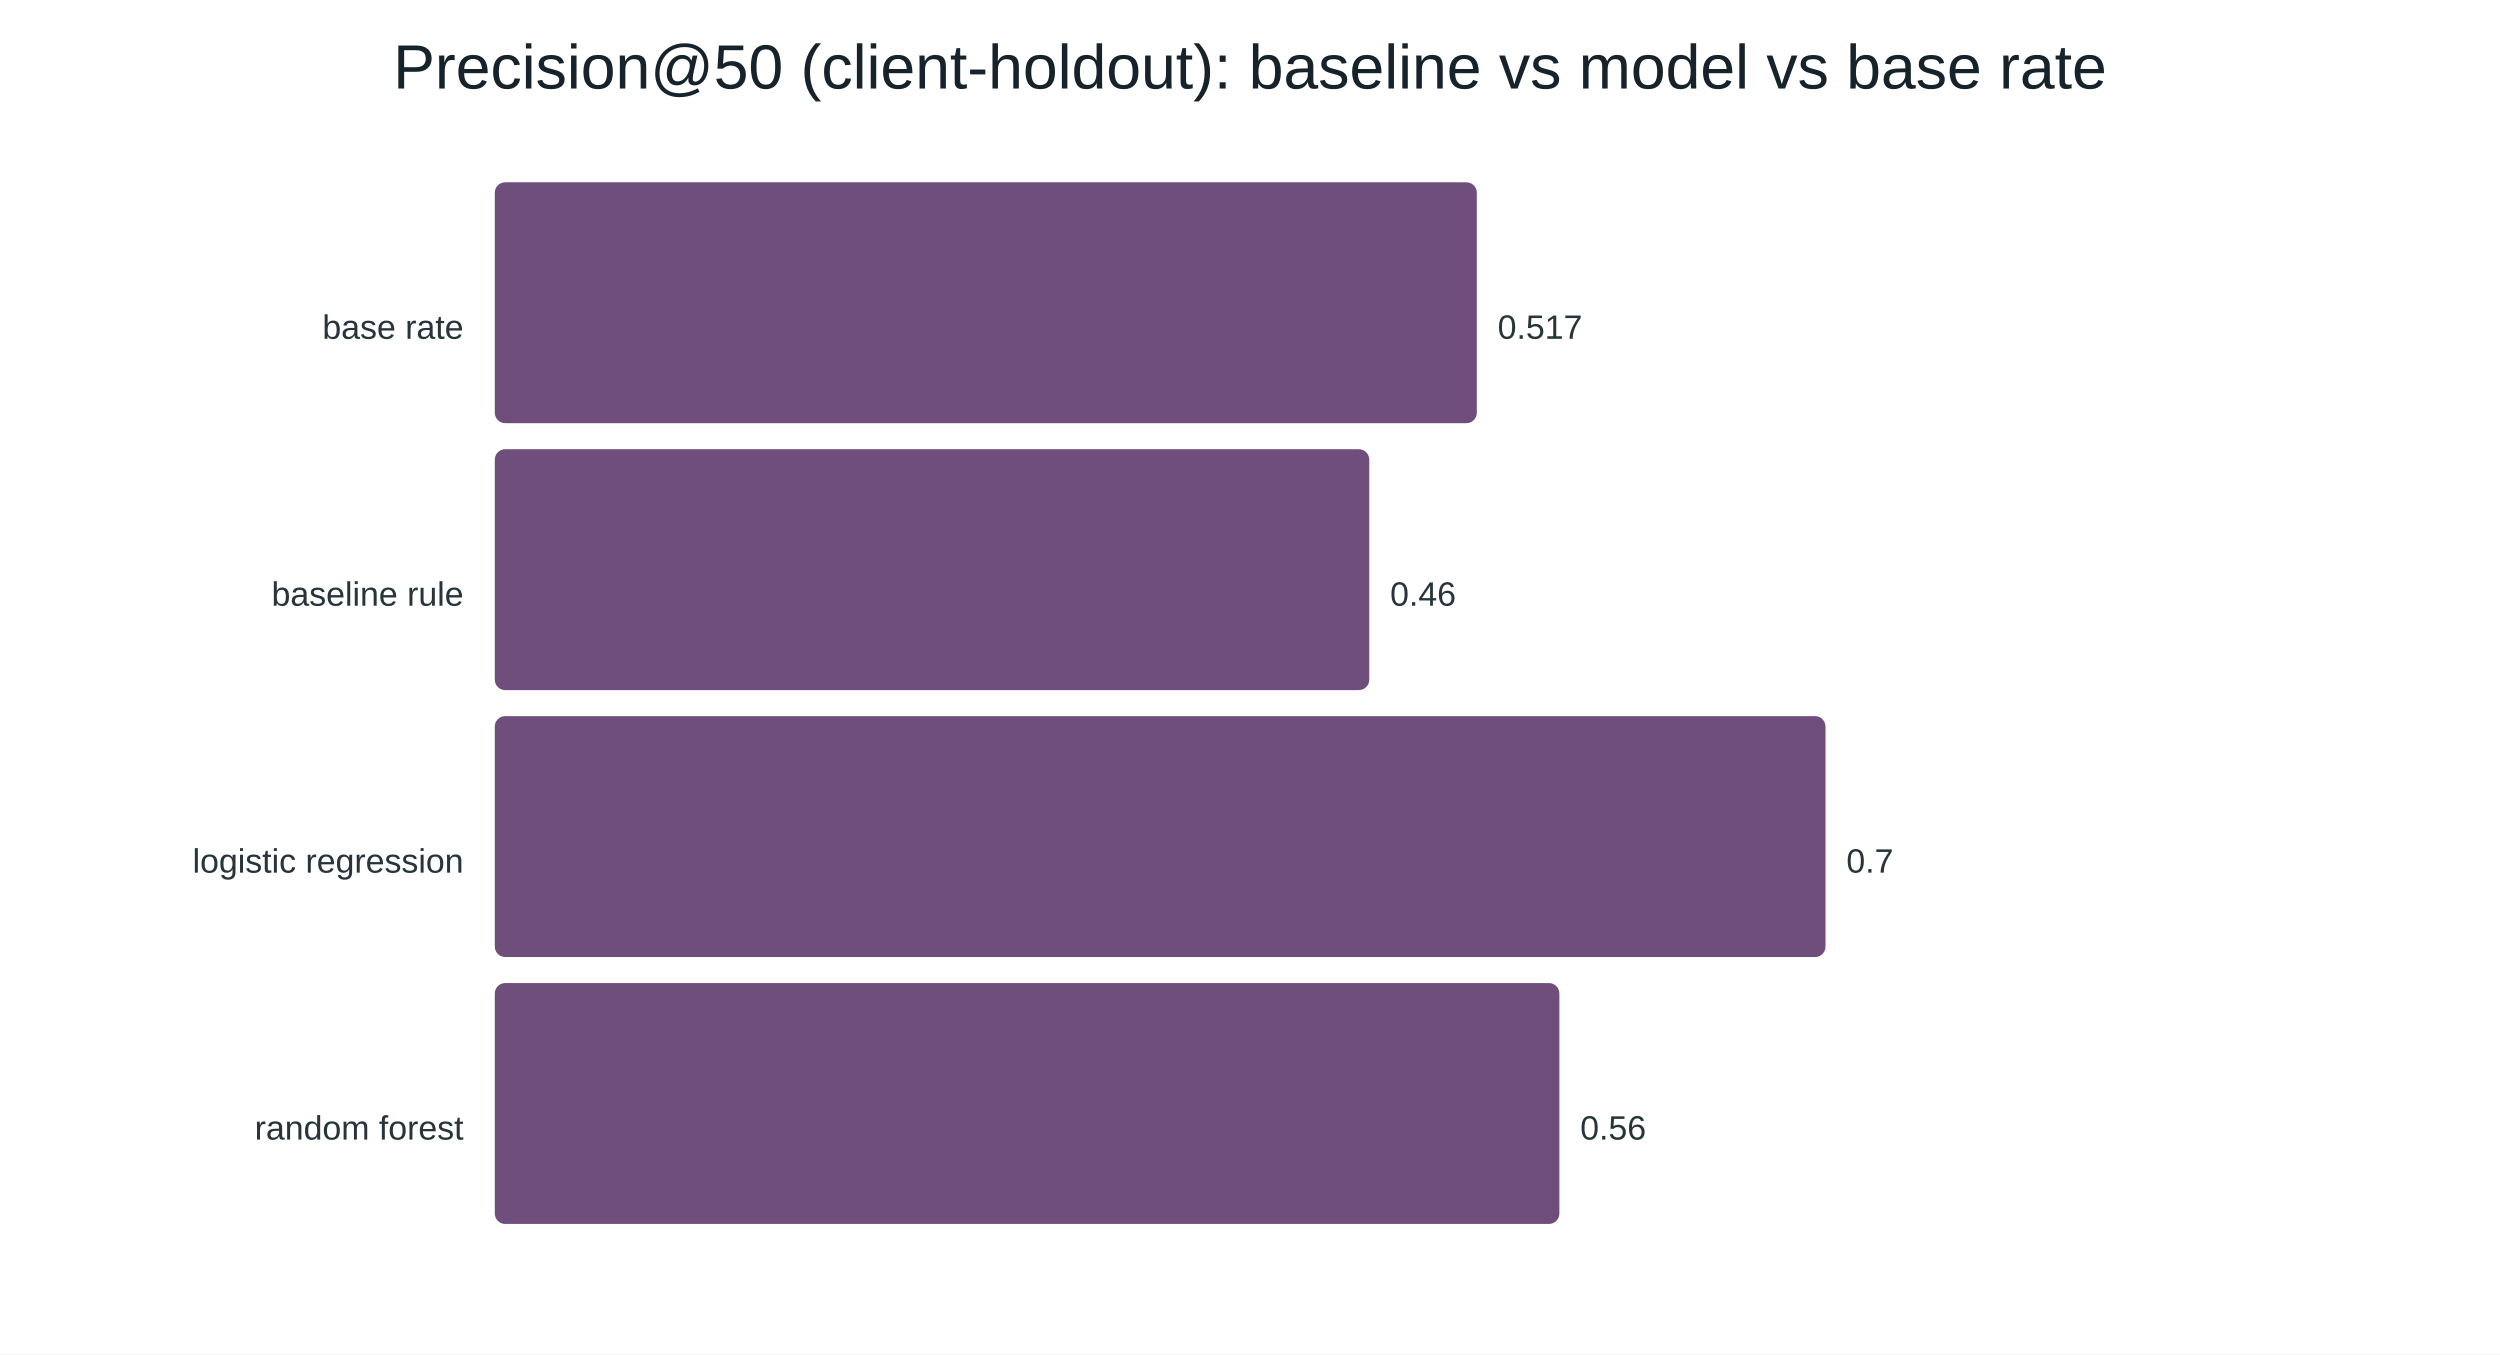
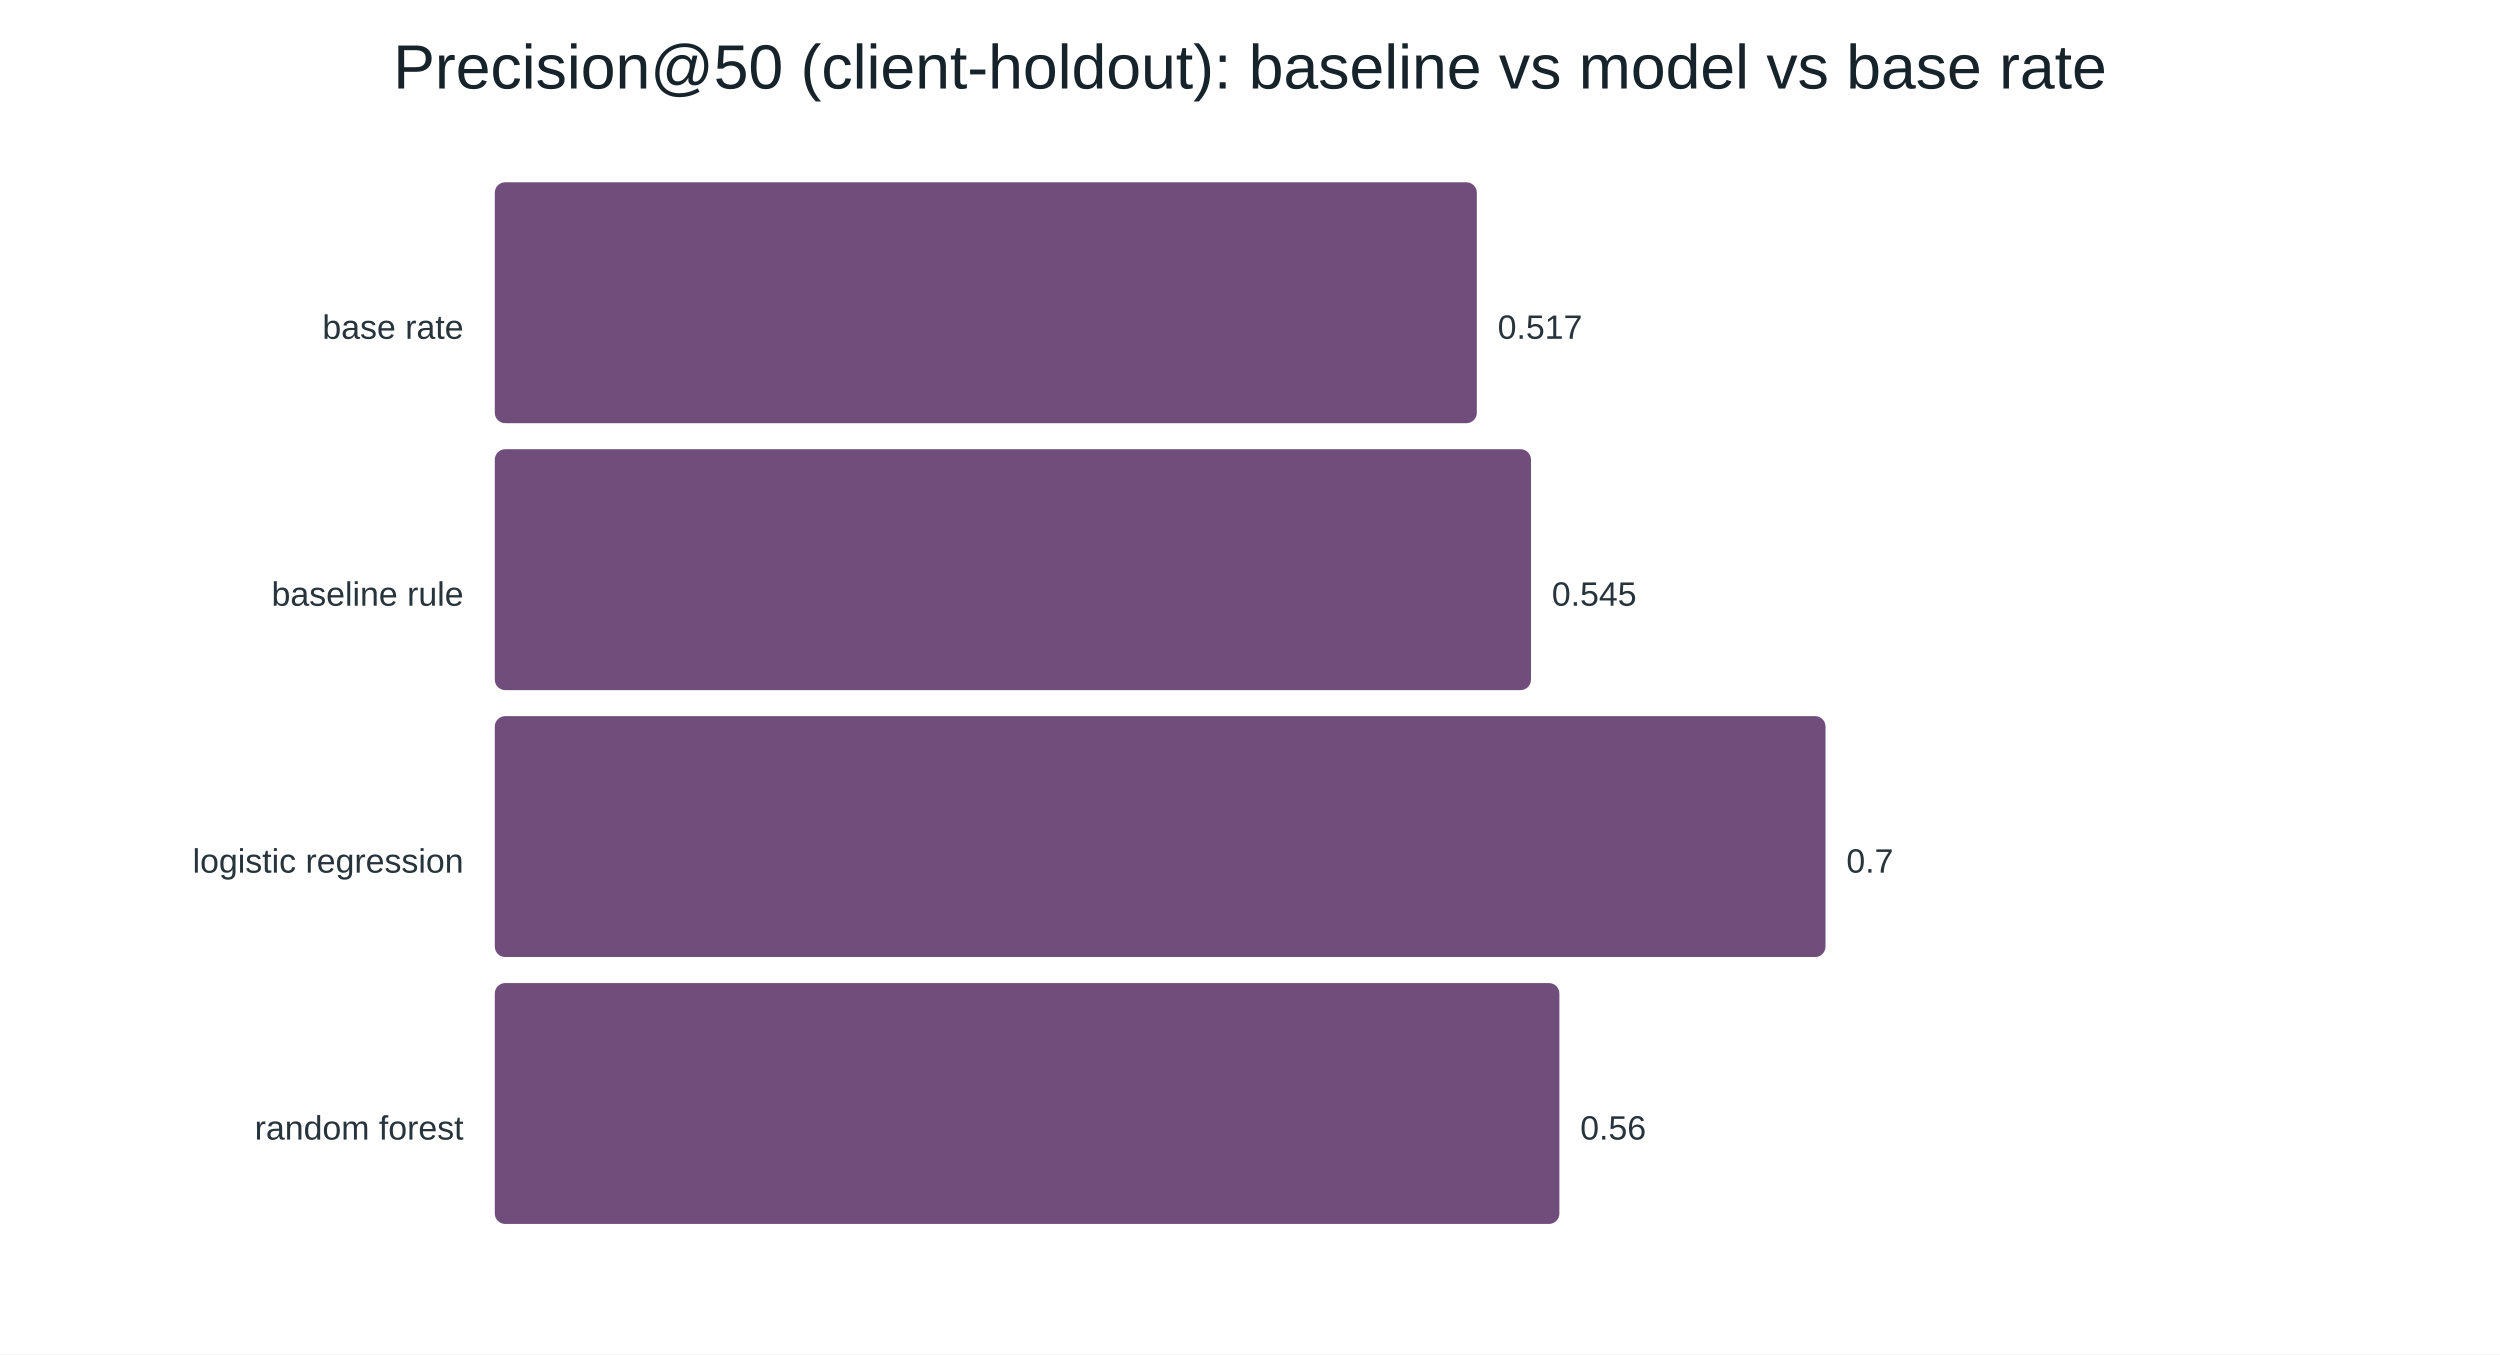
<svg xmlns="http://www.w3.org/2000/svg" width="960" height="520" viewBox="0 0 960 520">
  <rect width="100%" height="100%" fill="#ffffff" />
  <text x="480.0" y="34" text-anchor="middle" font-family="Arial" font-size="24" fill="#16232a">Precision@50 (client-holdout): baseline vs model vs base rate</text>
  <text x="178" y="130.1" text-anchor="end" font-family="Arial" font-size="13" fill="#27343b">base rate</text>
  <rect x="190" y="70.0" width="377.1" height="92.5" fill="#6F4E7C" rx="4" />
  <text x="575.1" y="130.1" font-family="Arial" font-size="13" fill="#27343b">0.517</text>
  <text x="178" y="232.6" text-anchor="end" font-family="Arial" font-size="13" fill="#27343b">baseline rule</text>
-   <rect x="190" y="172.5" width="335.8" height="92.5" fill="#6F4E7C" rx="4" />
-   <text x="533.8" y="232.6" font-family="Arial" font-size="13" fill="#27343b">0.46</text>
+   <rect x="190" y="172.5" width="397.9" height="92.5" fill="#6F4E7C" rx="4" />
+   <text x="595.9" y="232.6" font-family="Arial" font-size="13" fill="#27343b">0.545</text>
  <text x="178" y="335.1" text-anchor="end" font-family="Arial" font-size="13" fill="#27343b">logistic regression</text>
  <rect x="190" y="275.0" width="511.0" height="92.5" fill="#6F4E7C" rx="4" />
  <text x="709.0" y="335.1" font-family="Arial" font-size="13" fill="#27343b">0.7</text>
  <text x="178" y="437.6" text-anchor="end" font-family="Arial" font-size="13" fill="#27343b">random forest</text>
  <rect x="190" y="377.5" width="408.8" height="92.5" fill="#6F4E7C" rx="4" />
  <text x="606.8" y="437.6" font-family="Arial" font-size="13" fill="#27343b">0.56</text>
</svg>
